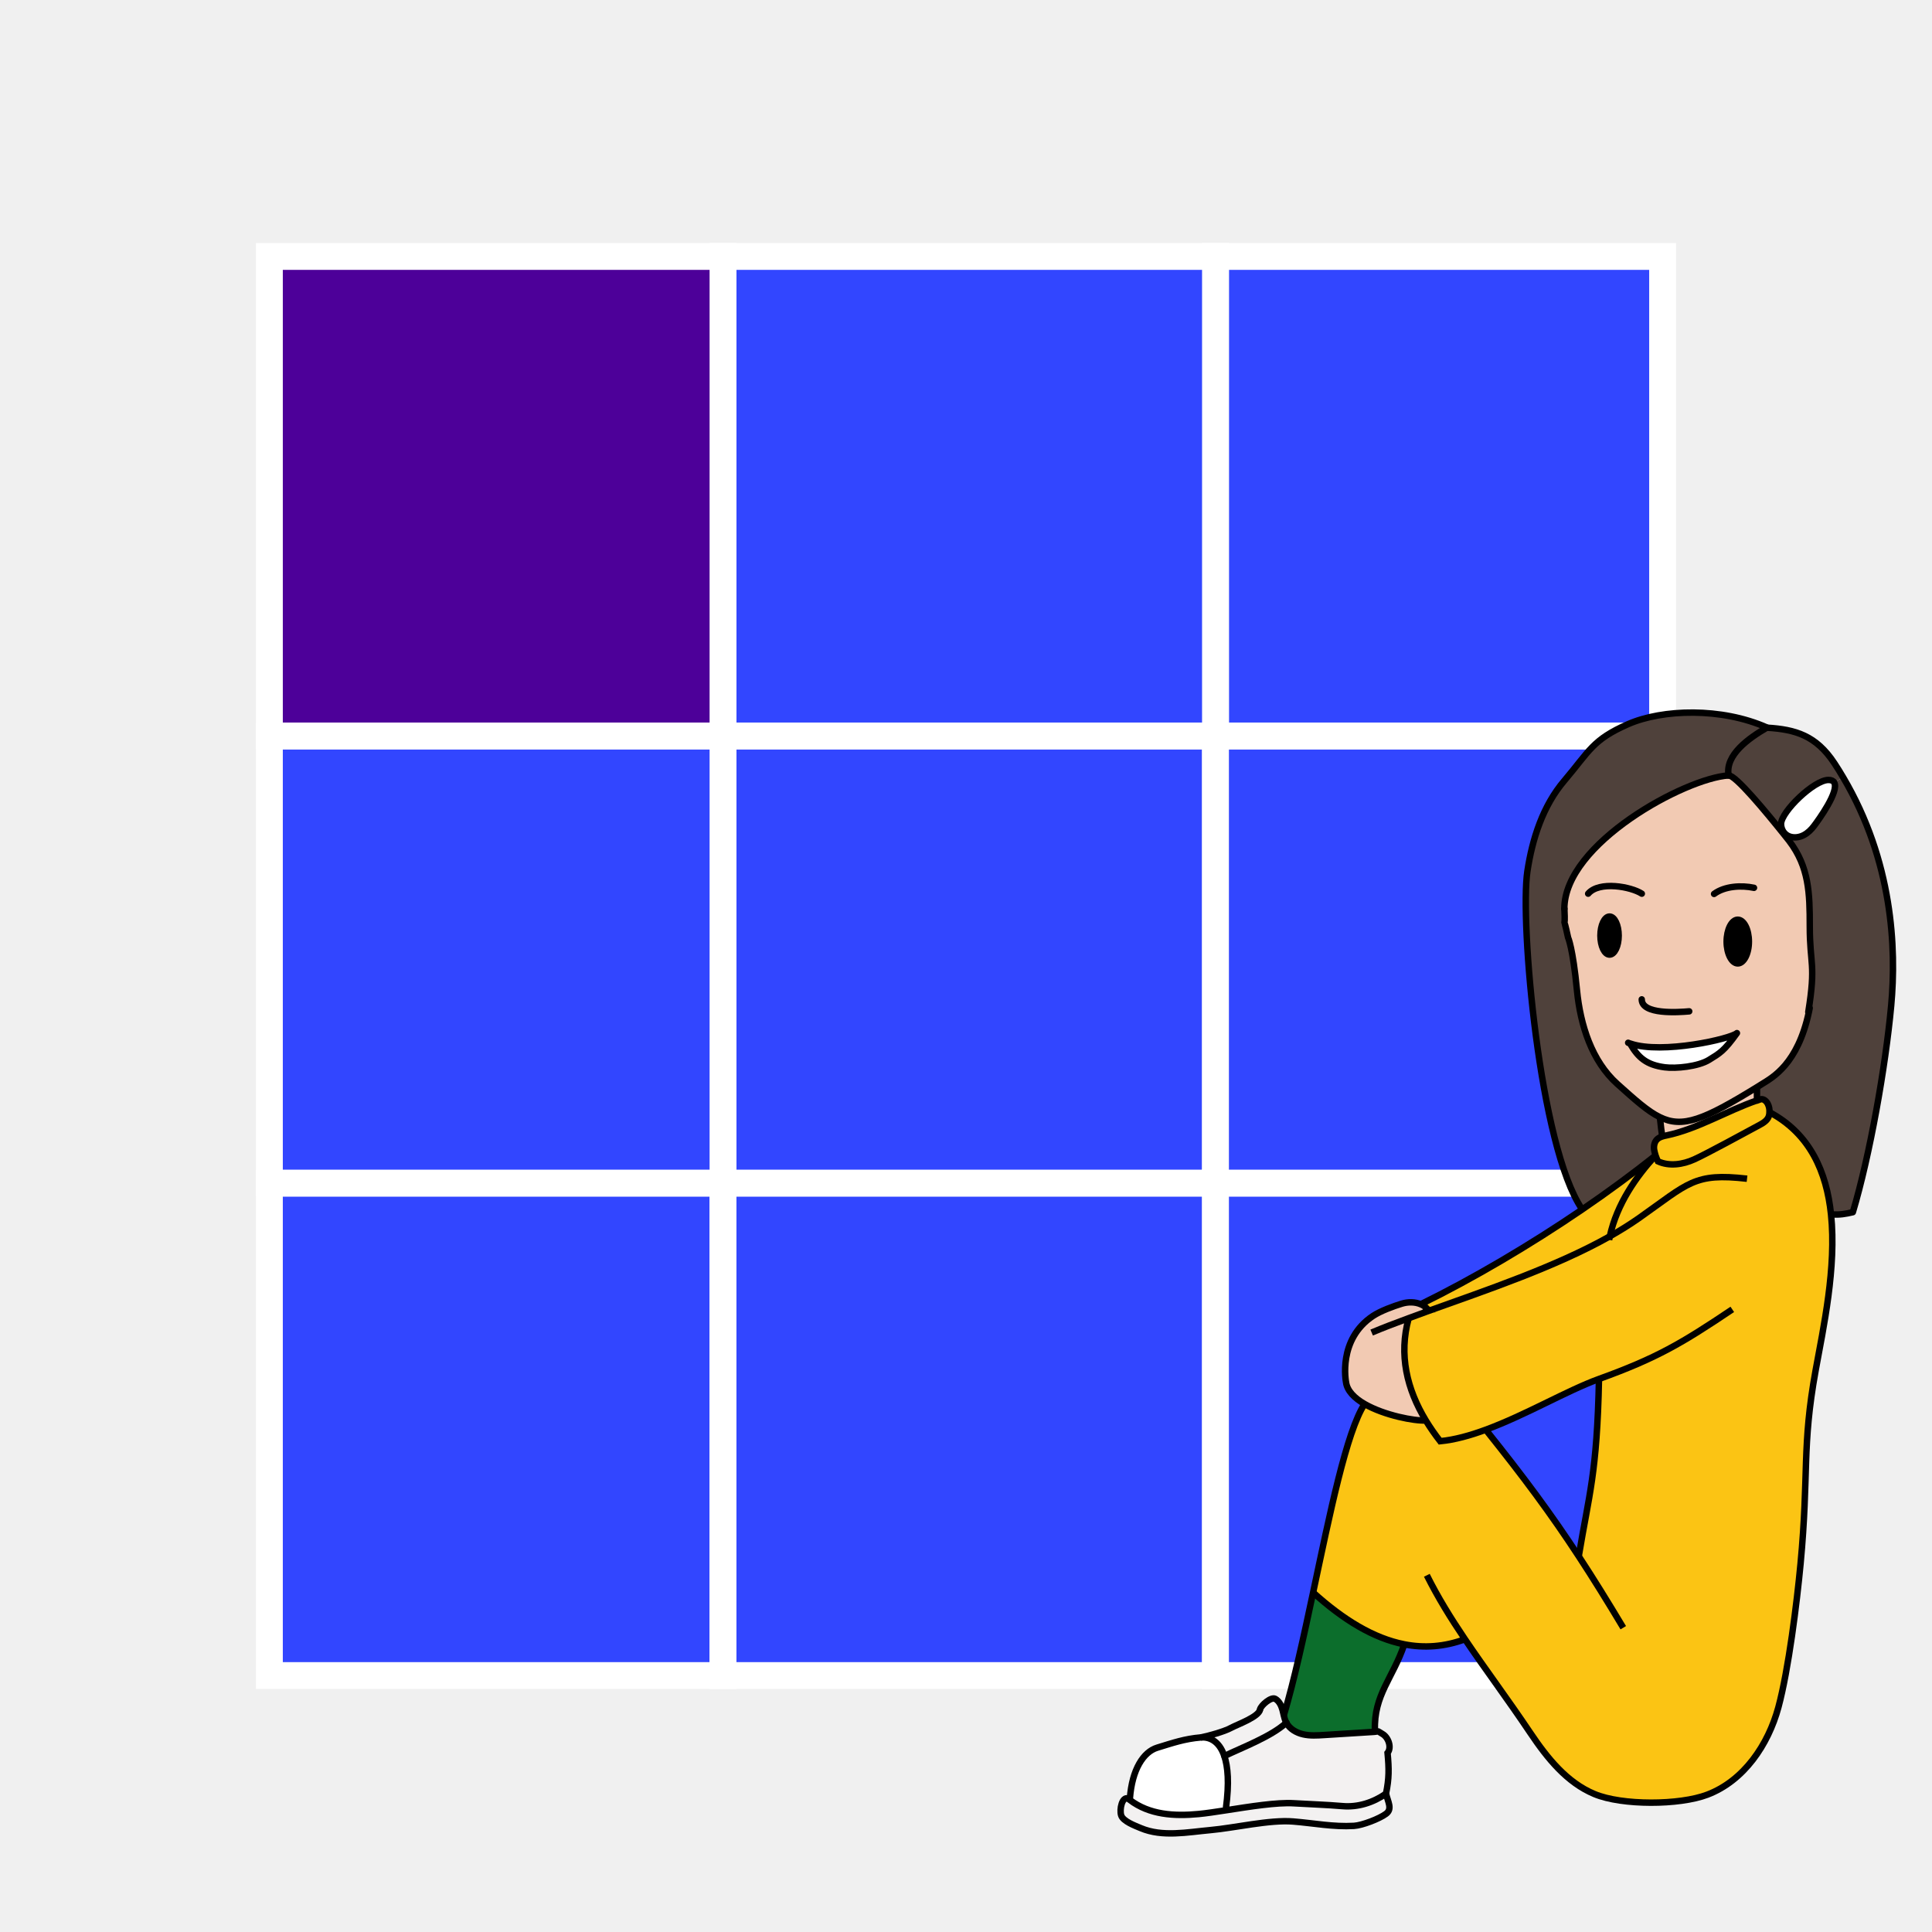
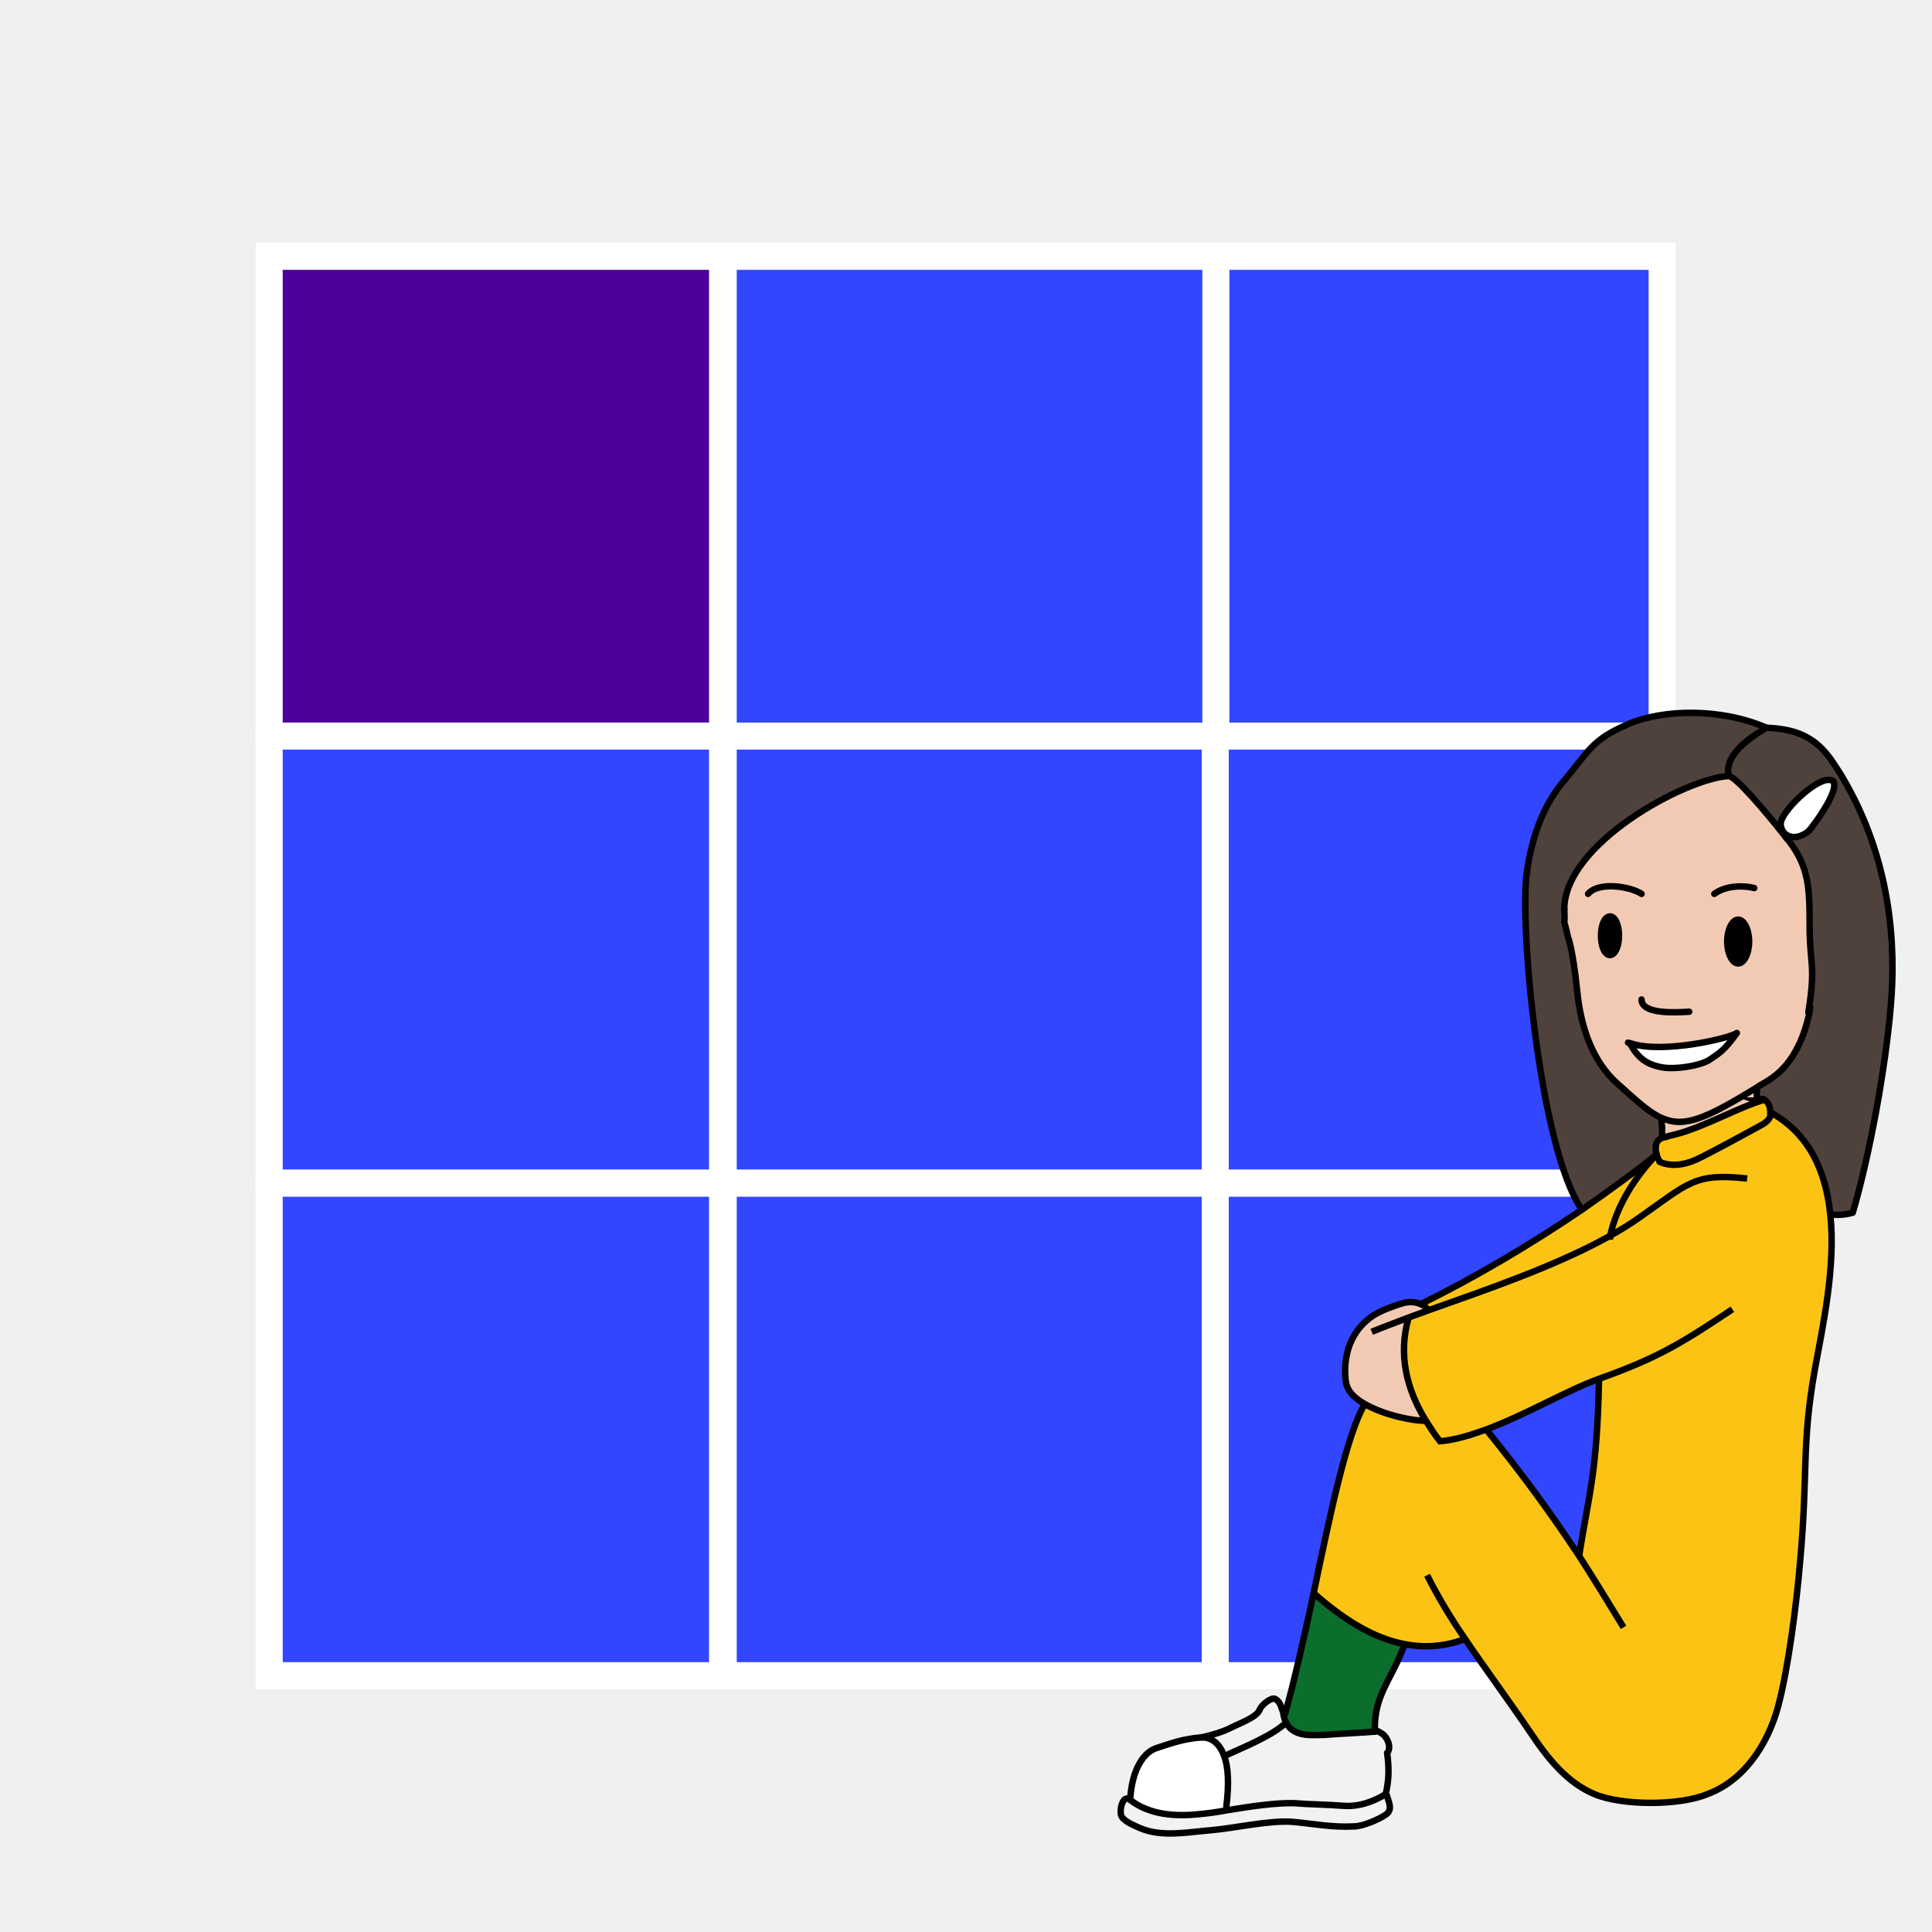
<svg xmlns="http://www.w3.org/2000/svg" id="Layer_5" width="300" height="300" viewBox="0 0 300 300">
-   <rect x="41.83" y="183.71" width="70.44" height="76.47" style="fill:#3246ff; stroke:#fff; stroke-miterlimit:10; stroke-width:4.17px;" />
-   <rect x="112.27" y="183.71" width="76.47" height="76.47" style="fill:#3246ff; stroke:#fff; stroke-miterlimit:10; stroke-width:4.17px;" />
-   <rect x="112.27" y="114.28" width="76.47" height="69.43" style="fill:#3246ff; stroke:#fff; stroke-miterlimit:10; stroke-width:4.17px;" />
-   <rect x="188.74" y="183.71" width="69.43" height="76.47" style="fill:#3246ff; stroke:#fff; stroke-miterlimit:10; stroke-width:4.17px;" />
-   <rect x="188.74" y="114.28" width="69.43" height="69.43" style="fill:#3246ff; stroke:#fff; stroke-miterlimit:10; stroke-width:4.17px;" />
-   <rect x="188.74" y="39.82" width="69.43" height="74.46" style="fill:#3246ff; stroke:#fff; stroke-miterlimit:10; stroke-width:4.17px;" />
-   <rect x="112.27" y="39.82" width="76.47" height="74.46" style="fill:#3246ff; stroke:#fff; stroke-miterlimit:10; stroke-width:4.17px;" />
-   <rect x="41.83" y="114.28" width="70.44" height="69.43" style="fill:#3246ff; stroke:#fff; stroke-miterlimit:10; stroke-width:4.17px;" />
-   <rect x="41.83" y="39.82" width="70.44" height="74.46" style="fill:#4d0099; stroke:#fff; stroke-miterlimit:10; stroke-width:4.17px;" />
-   <path d="m280.89,157.17l-.1-.02c1.22-7.55.23-7.28.23-13.34,0-5.12-.11-9.18-3.21-13.25-.25-.32-.55-.69-.9-1.13l.15-.12c.2.23.45.41.74.53.71.29,1.58.18,2.25-.17.68-.35,1.2-.88,1.63-1.45.72-.95,3.93-5.39,3.12-6.73l1.39-.8c7.69,13.02,8.28,26.46,7.46,35.47-.87,9.52-3.3,23.27-5.95,32.06-1.08.26-2.12.44-3.24.33l-.16.02c-.69-6.58-3.24-12.5-9.54-15.86h0c.03-.46-.07-.92-.27-1.32-.23-.43-.69-.83-1.15-.68-.15.05-.31.1-.46.16l-.07-.19v-1.86c.24-.16.5-.31.75-.47,1.67-1.04,5.58-3.09,7.32-11.19Z" style="fill:#4f413b; stroke-width:0px;" />
-   <path d="m286.2,120.7l-1.39.8c-.14-.25-.43-.39-.89-.39-2.23,0-7.31,4.9-7.36,6.82,0,.5.17,1,.51,1.4l-.15.12c-2.61-3.25-7.46-9.14-8.5-9.02-.58-3.2,3.15-5.81,5.95-7.44h0s.05,0,.07.02c4.33.27,7.57,1.2,10.41,5.53.48.72.93,1.44,1.35,2.17Z" style="fill:#4f413b; stroke-width:0px;" />
-   <path d="m284.81,121.5c.81,1.34-2.4,5.79-3.12,6.73-.43.57-.95,1.11-1.63,1.45-.68.35-1.54.46-2.25.17-.29-.12-.54-.31-.74-.53-.34-.39-.52-.9-.51-1.4.06-1.92,5.13-6.82,7.36-6.82.46,0,.75.14.89.39Z" style="fill:#fff; stroke-width:0px;" />
-   <path d="m230.7,222c5.88,7.34,10.13,13.06,14.44,19.65,1.58-9.56,2.84-12.77,3.14-27.52-4.94,1.79-11.38,5.6-17.58,7.88Zm-3.23,32.54c-3.19,1.18-6.32,1.4-9.42.79-4.79-.94-9.48-3.82-14.16-8.05,2.64-12.39,5.17-24.93,7.99-29.28,3.09,1.78,7.77,2.66,9.51,2.56-2.94-4.86-4.23-10.19-2.66-15.87.97-.36,1.96-.72,2.98-1.09,8.98-3.23,19.83-6.87,28.26-11.62,1.12-5.11,4.14-9.32,7.11-12.57.1.33.23.65.37.92,1.76.81,3.86.5,5.63-.3,1.76-.79,8.21-4.3,10.18-5.36.58-.31,1.23-.74,1.42-1.37.07-.19.09-.38.09-.59h0c6.3,3.36,8.84,9.27,9.54,15.86.86,8.26-1.18,17.58-2.39,24.22-2.17,11.95-1.01,15.93-2.34,30.02-.57,6.03-1.87,16.45-3.44,22.29s-5.36,11.42-11.02,13.57c-4.34,1.66-13.25,1.7-17.54-.09-4.3-1.78-7.34-5.6-9.93-9.45-3.57-5.32-7.07-9.98-10.18-14.59Z" style="fill:#fbc414; stroke-width:0px;" />
-   <path d="m253.22,162.06l-.04.09c1.21,2.08,2.5,3.22,5.32,3.58,1.72.23,5.18-.11,6.87-1.15,1.65-1.02,2.35-1.38,4.34-4.16-.95.89-11.59,3.31-16.5,1.64Zm27.81-18.25c0,6.06.98,5.79-.23,13.34l.1.02c-1.74,8.1-5.65,10.15-7.32,11.19-.25.16-.51.31-.75.47-8.24,5.07-11.52,6.4-15.07,4.65-1.88-.9-3.82-2.65-6.61-5.16-3.97-3.55-5.74-9.12-6.26-14.54-.64-6.6-1.38-8.19-1.38-8.19-.94-4.34-.38-.43-.57-4.46,0-10.17,18.83-20.29,25.5-20.71,1.03-.12,5.89,5.77,8.5,9.02.35.43.65.81.9,1.13,3.09,4.07,3.21,8.13,3.21,13.25Zm-9.45,2.39c0-1.88-.79-3.4-1.73-3.4s-1.73,1.52-1.73,3.4.78,3.39,1.73,3.39,1.73-1.52,1.73-3.39Zm-20.22-.93c0-1.63-.64-2.96-1.42-2.96s-1.42,1.33-1.42,2.96.64,2.95,1.42,2.95,1.42-1.32,1.42-2.95Z" style="fill:#f2cab3; stroke-width:0px;" />
-   <path d="m258.11,176.53v-.05c.22-.08.45-.12.68-.17,4.85-1.01,9.39-3.84,14.09-5.45.15-.06.31-.11.46-.16.46-.15.93.25,1.15.68.21.4.3.86.27,1.32,0,.21-.03.4-.09.59-.19.63-.83,1.06-1.42,1.37-1.98,1.07-8.42,4.58-10.18,5.36-1.76.8-3.86,1.11-5.63.3-.13-.27-.26-.59-.37-.92-.09-.31-.18-.62-.22-.9-.08-.58.06-1.23.49-1.62.22-.2.48-.32.75-.41v.05Z" style="fill:#fbc414; stroke-width:0px;" />
-   <path d="m274.37,112.97h0c-2.79,1.63-6.53,4.25-5.95,7.45-6.67.41-25.5,10.54-25.5,20.71.2,4.03-.37.12.57,4.46,0,0,.74,1.58,1.38,8.19.53,5.42,2.3,10.99,6.26,14.54,2.79,2.5,4.74,4.26,6.61,5.16h0c.04.31.07.58.1.83,0,.08.07.6.11.98.03.19.05.35.07.5.06.5.08.68.06.53,0,.07.02.12.02.17-.27.09-.53.22-.75.41-.43.39-.56,1.04-.49,1.62.04.28.12.59.22.9-3.51,2.79-7.36,5.63-11.39,8.38l-.06-.08c-6.58-9.7-9.64-44.6-8.46-52.42.77-5.07,2.41-10.17,5.74-14.08,3.92-4.61,4.36-6.35,9.91-8.78,5.35-2.34,14.49-2.62,21.55.53Z" style="fill:#4f413b; stroke-width:0px;" />
-   <path d="m272.82,170.68l.07.19c-4.71,1.6-9.25,4.44-14.09,5.45-.23.05-.46.09-.68.17h0s0-.1-.02-.17c.02.15,0-.03-.06-.53-.02-.15-.04-.31-.07-.5-.05-.38-.1-.91-.11-.98-.04-.25-.07-.53-.1-.83h0c3.55,1.73,6.83.41,15.07-4.66v1.86Z" style="fill:#f2cab3; stroke-width:0px;" />
-   <path d="m269.84,142.8c.95,0,1.73,1.52,1.73,3.4s-.79,3.39-1.73,3.39-1.73-1.52-1.73-3.39.78-3.4,1.73-3.4Z" style="stroke-width:0px;" />
-   <path d="m269.71,160.42c-1.99,2.79-2.69,3.14-4.34,4.16-1.7,1.04-5.16,1.38-6.87,1.15-2.81-.37-4.11-1.5-5.32-3.58l.04-.09c4.9,1.67,15.55-.75,16.5-1.64Z" style="fill:#fff; stroke-width:0px;" />
-   <path d="m258.11,176.49v.05-.05h0Z" style="fill:#fbc414; stroke-width:0px;" />
-   <path d="m257.08,179.42c-2.97,3.24-5.99,7.46-7.11,12.57-8.42,4.75-19.27,8.39-28.26,11.62l-.16-.45c-.27-.27-.58-.49-.94-.63,8.12-3.99,16.96-9.19,25.07-14.72,4.03-2.76,7.89-5.59,11.39-8.38Z" style="fill:#fbc414; stroke-width:0px;" />
-   <path d="m249.94,142.32c.78,0,1.42,1.33,1.42,2.96s-.64,2.95-1.42,2.95-1.42-1.32-1.42-2.95.64-2.96,1.42-2.96Z" style="stroke-width:0px;" />
-   <path d="m221.56,203.16l.16.45c-1.02.37-2.02.73-2.98,1.09-1.57,5.67-.28,11.01,2.66,15.87-1.73.1-6.41-.78-9.51-2.56-1.56-.9-2.71-2.03-2.88-3.39,0,0-1.34-6.63,4.2-10.29,1.15-.76,3.15-1.5,4.47-1.9.96-.29,2.04-.29,2.94.1.36.14.67.36.94.63Z" style="fill:#f2cab3; stroke-width:0px;" />
-   <path d="m214.65,269.23c.96.53,1.5,2.12.82,2.96.23,2.51.24,3.92-.24,6.32-1.99,1.39-4.38,2.16-6.8,1.94-2.42-.21-5.1-.29-7.53-.44-2.64-.16-6.86.52-10.47,1.08l-.06-.38c.52-3.84.3-6.38-.26-8.04h0c2.67-1.3,7.25-3,9.64-5.19.52.97,1.56,1.57,2.63,1.81,1.06.24,2.18.17,3.26.1,2.55-.16,5.1-.32,7.66-.48.08,0,.16,0,.23-.02.75-.08.24-.18,1.12.32Z" style="fill:#f3f1f1; stroke-width:0px;" />
-   <path d="m215.22,278.51c.28,1.26,1.04,2.38,0,3.14-1.03.77-3.69,1.79-4.97,1.87-3.23.19-6.23-.42-9.45-.68-3.64-.3-9.17,1.01-12.8,1.33-3.63.33-7.5,1.12-10.86-.3-.9-.38-2.77-1.06-3.05-2s.15-2.93,1.08-2.6l.28.03c0,.07-.02.13-.02.2,3.05,2.32,6.88,2.55,10.7,2.19,1.18-.11,2.67-.34,4.3-.59,3.61-.56,7.83-1.24,10.47-1.08,2.43.15,5.11.23,7.53.44,2.42.22,4.81-.55,6.8-1.94Z" style="fill:#f3f1f1; stroke-width:0px;" />
-   <path d="m213.5,268.71l.03.2c-.07,0-.14,0-.23.02-2.56.16-5.11.32-7.66.48-1.09.07-2.2.14-3.26-.1-1.07-.24-2.11-.84-2.63-1.81-.2-.37-.31-.76-.4-1.16h0c1.58-5.35,3.08-12.17,4.54-19.05,4.68,4.23,9.37,7.11,14.16,8.05-1.76,5.25-4.76,7.84-4.56,13.38Z" style="fill:#0c6e2c; stroke-width:0px;" />
-   <path d="m199.35,266.33c.09.4.21.8.4,1.16-2.39,2.19-6.97,3.88-9.64,5.19h0c-.85-2.54-2.54-2.99-3.68-2.88,1.17-.23,3.64-.91,4.69-1.48s4.34-1.71,4.55-2.88c.17-.68,1.74-2,2.36-1.66.61.34.94,1.03,1.13,1.71.08.28.13.56.2.84Z" style="fill:#f3f1f1; stroke-width:0px;" />
-   <path d="m190.11,272.68c.56,1.66.78,4.19.26,8.04l.06.38c-1.62.25-3.11.48-4.3.59-3.82.37-7.65.13-10.7-2.19,0-.07,0-.13.02-.2.33-4.57,2.12-7.26,4.24-7.91,2.48-.76,4.24-1.38,6.74-1.59,1.13-.11,2.82.34,3.68,2.88Z" style="fill:#fff; stroke-width:0px;" />
-   <path d="m271.28,183.03c-8.23-.94-9.07.68-16.8,6.13-1.4.98-2.91,1.92-4.51,2.82-8.42,4.75-19.27,8.39-28.26,11.62-1.02.37-2.02.73-2.98,1.09-2.07.76-4.01,1.5-5.74,2.23" style="fill:none; stroke:#000; stroke-miterlimit:10;" />
-   <path d="m257.08,179.42c-2.97,3.24-5.99,7.46-7.11,12.57l-.11.53" style="fill:none; stroke:#000; stroke-miterlimit:10;" />
-   <path d="m248.29,214.12c-.3,14.75-1.56,17.97-3.14,27.52" style="fill:none; stroke:#000; stroke-miterlimit:10;" />
-   <path d="m221.56,244.61c1.71,3.43,3.72,6.67,5.92,9.93,3.11,4.61,6.61,9.27,10.18,14.59,2.59,3.85,5.64,7.67,9.93,9.45,4.29,1.79,13.19,1.75,17.54.09,5.65-2.15,9.44-7.73,11.02-13.57s2.87-16.26,3.44-22.29c1.32-14.09.17-18.07,2.34-30.02,1.21-6.64,3.25-15.96,2.39-24.22-.69-6.58-3.24-12.5-9.54-15.86" style="fill:none; stroke:#000; stroke-miterlimit:10;" />
-   <path d="m230.55,221.81c.05.07.1.12.15.19,5.88,7.34,10.13,13.06,14.44,19.65,2.21,3.37,4.44,6.96,6.92,11.1" style="fill:none; stroke:#000; stroke-miterlimit:10;" />
-   <path d="m220.95,203.09c.21.02.4.05.61.07-.27-.27-.58-.49-.94-.63-.89-.39-1.98-.39-2.94-.1-1.32.4-3.32,1.14-4.47,1.9-5.54,3.66-4.2,10.29-4.2,10.29.17,1.35,1.32,2.49,2.88,3.39,3.09,1.78,7.77,2.66,9.51,2.56.05,0,.09,0,.14,0" style="fill:none; stroke:#000; stroke-miterlimit:10;" />
-   <path d="m258.13,176.69s0-.05-.02-.16v-.05" style="fill:none; stroke:#000; stroke-miterlimit:10;" />
-   <path d="m258.11,176.49v.05" style="fill:none; stroke:#000; stroke-miterlimit:10;" />
-   <path d="m258.1,176.49s0-.1-.02-.17c.02.15,0-.03-.06-.53-.02-.15-.04-.31-.07-.5-.05-.38-.1-.91-.11-.98-.04-.25-.07-.53-.1-.83" style="fill:none; stroke:#000; stroke-miterlimit:10;" />
-   <line x1="272.82" y1="168.83" x2="272.82" y2="170.68" style="fill:none; stroke:#000; stroke-miterlimit:10;" />
-   <path d="m203.9,247.28c4.68,4.23,9.37,7.11,14.16,8.05,3.09.61,6.23.39,9.42-.79" style="fill:none; stroke:#000; stroke-miterlimit:10;" />
-   <path d="m211.97,217.86l-.08.14c-2.82,4.35-5.35,16.89-7.99,29.28-1.46,6.87-2.95,13.7-4.54,19.05" style="fill:none; stroke:#000; stroke-miterlimit:10;" />
-   <path d="m272.88,170.87c.15-.06.31-.11.46-.16.46-.15.93.25,1.15.68.21.4.3.86.27,1.32,0,.21-.03.4-.09.59-.19.63-.83,1.06-1.42,1.37-1.98,1.07-8.42,4.58-10.18,5.36-1.76.8-3.86,1.11-5.63.3-.13-.27-.26-.59-.37-.92-.09-.31-.18-.62-.22-.9-.08-.58.06-1.23.49-1.62.22-.2.48-.32.75-.41h0c.22-.08.45-.12.68-.17,4.85-1.01,9.39-3.84,14.09-5.45Z" style="fill:none; stroke:#000; stroke-miterlimit:10;" />
-   <path d="m218.74,204.7c-1.57,5.67-.28,11.01,2.66,15.87.67,1.1,1.42,2.18,2.23,3.22,2.25-.22,4.64-.88,7.07-1.78,6.21-2.28,12.64-6.09,17.58-7.88,8.96-3.24,12.81-5.5,20.71-10.81" style="fill:none; stroke:#000; stroke-miterlimit:10;" />
-   <path d="m257.08,179.42c-3.51,2.79-7.36,5.63-11.39,8.38-8.11,5.53-16.95,10.74-25.07,14.72l-.11.06" style="fill:none; stroke:#000; stroke-miterlimit:10;" />
-   <path d="m190.37,280.71c.52-3.84.3-6.38-.26-8.04-.85-2.54-2.54-2.99-3.68-2.88-2.5.22-4.27.83-6.74,1.59-2.12.65-3.91,3.34-4.24,7.91,0,.07-.02.13-.02.2,3.05,2.32,6.88,2.55,10.7,2.19,1.18-.11,2.67-.34,4.3-.59,3.61-.56,7.83-1.24,10.47-1.08,2.43.15,5.11.23,7.53.44,2.42.22,4.81-.55,6.8-1.94" style="fill:none; stroke:#000; stroke-miterlimit:10;" />
-   <path d="m190.12,272.68c2.67-1.3,7.25-3,9.64-5.19" style="fill:none; stroke:#000; stroke-linecap:round; stroke-miterlimit:10;" />
-   <path d="m175.17,279.27c-.93-.33-1.36,1.66-1.08,2.6s2.15,1.62,3.05,2c3.36,1.42,7.23.63,10.86.3,3.63-.32,9.16-1.63,12.8-1.33,3.23.26,6.23.87,9.45.68,1.28-.08,3.94-1.1,4.97-1.87,1.04-.76.28-1.88,0-3.14" style="fill:none; stroke:#000; stroke-miterlimit:10;" />
-   <path d="m186.43,269.8c1.17-.23,3.64-.91,4.69-1.48s4.34-1.71,4.55-2.88" style="fill:none; stroke:#000; stroke-miterlimit:10;" />
-   <path d="m215.22,278.51c.49-2.4.47-3.81.24-6.32.68-.84.14-2.43-.82-2.96-.87-.5-.37-.39-1.12-.32-.07,0-.14,0-.23.02-2.56.16-5.11.32-7.66.48-1.09.07-2.2.14-3.26-.1-1.07-.24-2.11-.84-2.63-1.81-.2-.37-.31-.76-.4-1.16-.07-.28-.12-.56-.2-.84-.19-.68-.52-1.37-1.13-1.71-.62-.34-2.19.98-2.36,1.66" style="fill:none; stroke:#000; stroke-linecap:round; stroke-miterlimit:10;" />
-   <path d="m218.06,255.33c-1.76,5.25-4.76,7.84-4.56,13.38" style="fill:none; stroke:#000; stroke-miterlimit:10;" />
-   <path d="m242.92,141.12c.2,4.03-.37.12.57,4.46,0,0,.74,1.58,1.38,8.19.53,5.42,2.3,10.99,6.26,14.54,2.79,2.5,4.74,4.26,6.61,5.16,3.55,1.74,6.83.42,15.07-4.65.24-.16.5-.31.75-.47,1.67-1.04,5.58-3.09,7.32-11.19.05-.21.09-.41.13-.63" style="fill:none; stroke:#000; stroke-linecap:round; stroke-linejoin:round;" />
-   <path d="m246.61,138.77c1.72-2.02,6.68-1.08,8.33,0" style="fill:none; stroke:#000; stroke-linecap:round; stroke-linejoin:round;" />
-   <path d="m266.16,138.81c1.64-1.22,4.23-1.37,6.2-.95" style="fill:none; stroke:#000; stroke-linecap:round; stroke-linejoin:round;" />
-   <path d="m251.35,145.28c0,1.63-.64,2.95-1.42,2.95s-1.42-1.32-1.42-2.95.64-2.96,1.42-2.96,1.42,1.33,1.42,2.96Z" style="fill:none; stroke:#000; stroke-linecap:round; stroke-linejoin:round;" />
-   <path d="m271.57,146.21c0,1.88-.79,3.39-1.73,3.39s-1.73-1.52-1.73-3.39.78-3.4,1.73-3.4,1.73,1.52,1.73,3.4Z" style="fill:none; stroke:#000; stroke-linecap:round; stroke-linejoin:round;" />
-   <path d="m254.93,155.18c0,2.4,5.65,2.01,7.37,1.86" style="fill:none; stroke:#000; stroke-linecap:round; stroke-linejoin:round;" />
-   <path d="m252.82,161.92c.12.06.25.1.39.14,4.9,1.67,15.55-.75,16.5-1.64-1.99,2.79-2.69,3.14-4.34,4.16-1.7,1.04-5.16,1.38-6.87,1.15-2.81-.37-4.11-1.5-5.32-3.58" style="fill:none; stroke:#000; stroke-linecap:round; stroke-linejoin:round;" />
-   <path d="m280.79,157.15c1.22-7.55.23-7.28.23-13.34,0-5.12-.11-9.18-3.21-13.25-.25-.32-.55-.69-.9-1.13-2.61-3.25-7.46-9.14-8.5-9.02-6.67.41-25.5,10.54-25.5,20.71" style="fill:none; stroke:#000; stroke-linecap:round; stroke-linejoin:round;" />
-   <path d="m268.42,120.42c-.58-3.2,3.15-5.81,5.95-7.44" style="fill:none; stroke:#000; stroke-linecap:round; stroke-linejoin:round;" />
-   <path d="m284.47,188.56c1.12.11,2.16-.07,3.24-.33,2.64-8.8,5.07-22.54,5.95-32.06.83-9,.23-22.45-7.46-35.47-.42-.72-.87-1.44-1.35-2.17-2.84-4.33-6.08-5.26-10.41-5.53-.02,0-.05-.02-.07-.03-7.06-3.14-16.2-2.87-21.55-.53-5.55,2.43-5.99,4.16-9.91,8.78-3.33,3.91-4.97,9-5.74,14.08-1.18,7.82,1.88,42.73,8.46,52.42" style="fill:none; stroke:#000; stroke-linecap:round; stroke-linejoin:round;" />
-   <path d="m284.81,121.5c-.14-.25-.43-.39-.89-.39-2.23,0-7.31,4.9-7.36,6.82,0,.5.17,1,.51,1.4.2.23.45.41.74.53.71.29,1.58.18,2.25-.17.68-.35,1.2-.88,1.63-1.45.72-.95,3.93-5.39,3.12-6.73Z" style="fill:none; stroke:#000; stroke-linecap:round; stroke-linejoin:round;" />
+   <defs>
+     <style>.cls-1{stroke-linejoin:round;}.cls-1,.cls-2{stroke-linecap:round;}.cls-1,.cls-2,.cls-3{fill:none;stroke:#000;}.cls-2,.cls-4,.cls-5,.cls-3{stroke-miterlimit:10;}.cls-4{fill:#3246ff;}.cls-4,.cls-5{stroke:#fff;stroke-width:4.2px;}.cls-5{fill:#4d0099;}.cls-6,.cls-7,.cls-8,.cls-9,.cls-10,.cls-11,.cls-12{stroke-width:0px;}.cls-7{fill:#f3f1f1;}.cls-8{fill:#4f413b;}.cls-9{fill:#0c6e2c;}.cls-10{fill:#f2cab3;}.cls-11{fill:#fff;}.cls-12{fill:#fbc414;}</style>
+   </defs>
+   <rect class="cls-4" x="41.8" y="183.7" width="70.4" height="76.5" />
+   <rect class="cls-4" x="112.3" y="183.7" width="76.5" height="76.5" />
+   <rect class="cls-4" x="112.3" y="114.3" width="76.5" height="69.4" />
+   <rect class="cls-4" x="188.7" y="183.7" width="69.4" height="76.5" />
+   <rect class="cls-4" x="188.7" y="114.3" width="69.4" height="69.4" />
+   <rect class="cls-4" x="188.7" y="39.8" width="69.4" height="74.5" />
+   <rect class="cls-4" x="112.3" y="39.8" width="76.5" height="74.5" />
+   <rect class="cls-4" x="41.8" y="114.3" width="70.4" height="69.4" />
+   <rect class="cls-5" x="41.8" y="39.8" width="70.4" height="74.5" />
+   <path class="cls-8" d="m280.9,157.2h-.1c1.2-7.6.2-7.3.2-13.4s-.1-9.2-3.2-13.3c-.3-.3-.6-.7-.9-1.1h.2c.2.1.5.3.7.4.7.3,1.6.2,2.3-.2.7-.3,1.2-.9,1.6-1.5.7-.9,3.9-5.4,3.1-6.7l1.4-.8c7.7,13,8.3,26.5,7.5,35.5-.9,9.5-3.3,23.3-5.9,32.1-1.1.3-2.1.4-3.2.3h-.2c-.7-6.6-3.2-12.5-9.5-15.8h0c0-.5,0-.9-.3-1.3-.2-.4-.7-.8-1.2-.7-.2,0-.3.1-.5.2v-.2c0,0,0-1.9,0-1.9.2-.2.5-.3.8-.5,1.7-1,5.6-3.1,7.3-11.2Z" />
+   <path class="cls-8" d="m286.2,120.7l-1.4.8c-.1-.3-.4-.4-.9-.4-2.2,0-7.3,4.9-7.4,6.8,0,.5.2,1,.5,1.4h-.2c-2.6-3.1-7.5-9-8.5-8.9-.6-3.2,3.2-5.8,5.9-7.4h0s0,0,0,0c4.3.3,7.6,1.2,10.4,5.5.5.7.9,1.4,1.4,2.2Z" />
+   <path class="cls-11" d="m284.8,121.5c.8,1.3-2.4,5.8-3.1,6.7-.4.6-.9,1.1-1.6,1.5-.7.3-1.5.5-2.3.2-.3-.1-.5-.3-.7-.5-.3-.4-.5-.9-.5-1.4,0-1.9,5.1-6.8,7.4-6.8s.8.1.9.4Z" />
+   <path class="cls-12" d="m230.7,222c5.9,7.3,10.1,13.1,14.4,19.6,1.6-9.6,2.8-12.8,3.1-27.5-4.9,1.8-11.4,5.6-17.6,7.9Zm-3.2,32.5c-3.2,1.2-6.3,1.4-9.4.8-4.8-.9-9.5-3.8-14.2-8,2.6-12.4,5.2-24.9,8-29.3,3.1,1.8,7.8,2.7,9.5,2.6-2.9-4.9-4.2-10.2-2.7-15.9,1-.4,2-.7,3-1.1,9-3.2,19.8-6.9,28.3-11.6,1.1-5.1,4.1-9.3,7.1-12.6.1.3.2.6.4.9,1.8.8,3.9.5,5.6-.3,1.8-.8,8.2-4.3,10.2-5.4.6-.3,1.2-.7,1.4-1.4,0-.2,0-.4,0-.6h0c6.3,3.4,8.8,9.3,9.5,15.9.9,8.3-1.2,17.6-2.4,24.2-2.2,11.9-1,15.9-2.3,30-.6,6-1.9,16.4-3.4,22.3s-5.4,11.4-11,13.6c-4.3,1.7-13.3,1.7-17.5,0-4.3-1.8-7.3-5.6-9.9-9.5-3.6-5.3-7.1-10-10.2-14.6Z" />
+   <path class="cls-10" d="m253.2,162.1h0c1.2,2.2,2.5,3.3,5.3,3.7,1.7.2,5.2-.1,6.9-1.2,1.7-1,2.4-1.4,4.3-4.2-.9.9-11.6,3.3-16.5,1.6Zm27.8-18.2c0,6.1,1,5.8-.2,13.3h.1c-1.7,8.1-5.7,10.2-7.3,11.2-.3.2-.5.3-.8.5-8.2,5.1-11.5,6.4-15.1,4.7-1.9-.9-3.8-2.7-6.6-5.2-4-3.6-5.7-9.1-6.3-14.5-.6-6.6-1.4-8.2-1.4-8.2-.9-4.3-.4-.4-.6-4.5,0-10.2,18.8-20.3,25.5-20.7,1-.1,5.9,5.8,8.5,9,.3.4.6.8.9,1.1,3.1,4.1,3.2,8.1,3.2,13.3Zm-9.5,2.4c0-1.9-.8-3.4-1.7-3.4s-1.7,1.5-1.7,3.4.8,3.4,1.7,3.4,1.7-1.5,1.7-3.4Zm-20.2-.9c0-1.6-.6-3-1.4-3s-1.4,1.3-1.4,3,.6,3,1.4,3,1.4-1.3,1.4-3Z" />
+   <path class="cls-12" d="m258.1,176.5h0c.2-.1.5-.2.7-.2,4.8-1,9.4-3.8,14.1-5.4.2,0,.3-.1.5-.2.5-.2.9.3,1.2.7.2.4.3.9.3,1.3,0,.2,0,.4,0,.6-.2.6-.8,1.1-1.4,1.4-2,1.1-8.4,4.6-10.2,5.4-1.8.8-3.9,1.1-5.6.3-.1-.3-.3-.6-.4-.9,0-.3-.2-.6-.2-.9,0-.6,0-1.2.5-1.6s.5-.3.8-.4h0Z" />
+   <path class="cls-8" d="m274.4,113h0c-2.8,1.6-6.5,4.2-5.9,7.4-6.7.4-25.5,10.5-25.5,20.7.2,4-.4.1.6,4.5,0,0,.7,1.6,1.4,8.2.5,5.4,2.3,11,6.3,14.5,2.8,2.5,4.7,4.3,6.6,5.2h0c0,.3,0,.6.1.8,0,0,0,.6.1,1,0,.2,0,.3,0,.5,0,.5,0,.7,0,.5,0,0,0,.1,0,.2-.3,0-.5.2-.8.4-.4.4-.6,1-.5,1.6,0,.3.1.6.2.9-3.5,2.8-7.4,5.6-11.4,8.4h0c-6.6-9.8-9.6-44.7-8.5-52.5.8-5.1,2.4-10.2,5.7-14.1,3.9-4.6,4.4-6.3,9.9-8.8,5.4-2.3,14.5-2.6,21.6.5Z" />
+   <path class="cls-10" d="m272.8,170.7v.2c-4.6,1.6-9.2,4.4-14,5.4-.2,0-.5,0-.7.2h0s0-.1,0-.2c0,.2,0,0,0-.5,0-.2,0-.3,0-.5,0-.4-.1-.9-.1-1,0-.3,0-.5-.1-.8h0c3.6,1.7,6.8.4,15.1-4.7v1.9Z" />
+   <path class="cls-6" d="m269.8,142.8c.9,0,1.7,1.5,1.7,3.4s-.8,3.4-1.7,3.4-1.7-1.5-1.7-3.4.8-3.4,1.7-3.4Z" />
+   <path class="cls-11" d="m269.7,160.4c-2,2.8-2.7,3.1-4.3,4.2-1.7,1-5.2,1.4-6.9,1.2-2.8-.4-4.1-1.5-5.3-3.6h0c4.9,1.6,15.5-.8,16.5-1.7Z" />
+   <path class="cls-12" d="m258.1,176.5h0s0,0,0,0h0Z" />
+   <path class="cls-12" d="m257.1,179.4c-3,3.2-6,7.5-7.1,12.6-8.4,4.7-19.3,8.4-28.3,11.6l-.2-.5c-.3-.3-.6-.5-.9-.6,8.1-4,17-9.2,25.1-14.7,4-2.8,7.9-5.6,11.4-8.4Z" />
+   <path class="cls-6" d="m249.9,142.3c.8,0,1.4,1.3,1.4,3s-.6,3-1.4,3-1.4-1.3-1.4-3,.6-3,1.4-3Z" />
+   <path class="cls-10" d="m221.6,203.2l.2.5c-1,.4-2,.7-3,1.1-1.6,5.7-.3,11,2.7,15.9-1.7.1-6.4-.8-9.5-2.6-1.6-.9-2.7-2-2.9-3.4,0,0-1.3-6.6,4.2-10.3,1.2-.8,3.2-1.5,4.5-1.9,1-.3,2-.3,2.9.1.4.1.7.4.9.6Z" />
+   <path class="cls-7" d="m214.6,269.2c1,.5,1.5,2.1.8,3,.2,2.5.2,3.9-.2,6.3-2,1.4-4.4,2.2-6.8,1.9-2.4-.2-5.1-.3-7.5-.4-2.6-.2-6.9.5-10.5,1.1v-.4c.5-3.8.2-6.4-.3-8h0c2.7-1.3,7.2-3,9.6-5.2.5,1,1.6,1.6,2.6,1.8,1.1.2,2.2.2,3.3.1,2.6-.2,5.1-.3,7.7-.5,0,0,.2,0,.2,0,.8,0,.2-.2,1.1.3Z" />
+   <path class="cls-7" d="m215.2,278.5c.3,1.3,1,2.4,0,3.1-1,.8-3.7,1.8-5,1.9-3.2.2-6.2-.4-9.5-.7-3.6-.3-9.2,1-12.8,1.3-3.6.3-7.5,1.1-10.9-.3-.9-.4-2.8-1.1-3-2s.2-2.9,1.1-2.6h.3c0,0,0,.2,0,.2,3,2.3,6.9,2.6,10.7,2.2,1.2-.1,2.7-.3,4.3-.6,3.6-.6,7.8-1.2,10.5-1.1,2.4.2,5.1.2,7.5.4,2.4.2,4.8-.6,6.8-1.9Z" />
+   <path class="cls-9" d="m213.5,268.7v.2s-.1,0-.2,0c-2.6.2-5.1.3-7.7.5-1.1,0-2.2.1-3.3-.1-1.1-.2-2.1-.8-2.6-1.8-.2-.4-.3-.8-.4-1.2h0c1.6-5.3,3.1-12.2,4.5-19,4.7,4.2,9.4,7.1,14.2,8-1.8,5.3-4.8,7.8-4.6,13.4Z" />
+   <path class="cls-7" d="m199.4,266.3c0,.4.2.8.4,1.2-2.4,2.2-7,3.9-9.6,5.2h0c-.9-2.5-2.5-3-3.7-2.9,1.2-.2,3.6-.9,4.7-1.5s4.3-1.7,4.5-2.9c.2-.7,1.7-2,2.4-1.7.6.3.9,1,1.1,1.7,0,.3.1.6.2.8Z" />
+   <path class="cls-11" d="m190.1,272.7c.6,1.7.8,4.2.3,8v.4c-1.6.3-3.1.5-4.2.6-3.8.4-7.7.1-10.7-2.2,0,0,0-.1,0-.2.3-4.6,2.1-7.3,4.2-7.9,2.5-.8,4.2-1.4,6.7-1.6,1.1-.1,2.8.3,3.7,2.9Z" />
+   <path class="cls-3" d="m271.3,183c-8.2-.9-9.1.7-16.8,6.1-1.4,1-2.9,1.9-4.5,2.8-8.4,4.7-19.3,8.4-28.3,11.6-1,.4-2,.7-3,1.1-2.1.8-4,1.5-5.7,2.2" />
+   <path class="cls-3" d="m257.1,179.4c-3,3.2-6,7.5-7.1,12.6v.5" />
+   <path class="cls-3" d="m248.3,214.1c-.3,14.8-1.6,18-3.1,27.5" />
+   <path class="cls-3" d="m221.6,244.6c1.7,3.4,3.7,6.7,5.9,9.9,3.1,4.6,6.6,9.3,10.2,14.6,2.6,3.9,5.6,7.7,9.9,9.5,4.3,1.8,13.2,1.8,17.5,0,5.7-2.1,9.4-7.7,11-13.6s2.9-16.3,3.4-22.3c1.3-14.1.2-18.1,2.3-30,1.2-6.6,3.3-16,2.4-24.2-.7-6.6-3.2-12.5-9.5-15.9" />
+   <path class="cls-3" d="m230.6,221.8c0,0,.1.1.2.2,5.9,7.3,10.1,13.1,14.4,19.6,2.2,3.4,4.4,7,6.9,11.1" />
+   <path class="cls-3" d="m220.9,203.1c.2,0,.4,0,.6,0-.3-.3-.6-.5-.9-.6-.9-.4-2-.4-2.9-.1-1.3.4-3.3,1.1-4.5,1.9-5.5,3.7-4.2,10.3-4.2,10.3.2,1.4,1.3,2.5,2.9,3.4,3.1,1.8,7.8,2.7,9.5,2.6,0,0,0,0,.1,0" />
+   <path class="cls-3" d="m258.1,176.7s0,0,0-.2h0" />
+   <path class="cls-3" d="m258.1,176.5h0" />
+   <path class="cls-3" d="m258.1,176.5s0-.1,0-.2c0,.2,0,0,0-.5,0-.2,0-.3,0-.5,0-.4-.1-.9-.1-1,0-.3,0-.5-.1-.8" />
+   <line class="cls-3" x1="272.8" y1="168.8" x2="272.8" y2="170.7" />
+   <path class="cls-3" d="m203.9,247.3c4.7,4.2,9.4,7.1,14.2,8,3.1.6,6.2.4,9.4-.8" />
+   <path class="cls-3" d="m212,217.9h0c-2.8,4.5-5.4,17-8,29.4-1.5,6.9-3,13.7-4.5,19" />
+   <path class="cls-3" d="m272.9,170.9c.2,0,.3-.1.5-.2.5-.2.9.3,1.2.7.2.4.3.9.3,1.3,0,.2,0,.4,0,.6-.2.6-.8,1.1-1.4,1.4-2,1.1-8.4,4.6-10.2,5.4-1.8.8-3.9,1.1-5.6.3-.1-.3-.3-.6-.4-.9,0-.3-.2-.6-.2-.9,0-.6,0-1.2.5-1.6s.5-.3.8-.4h0c.2,0,.5-.1.7-.2,4.8-1,9.4-3.8,14.1-5.4Z" />
+   <path class="cls-3" d="m218.7,204.7c-1.6,5.7-.3,11,2.7,15.9.7,1.1,1.4,2.2,2.2,3.2,2.3-.2,4.6-.9,7.1-1.8,6.2-2.3,12.6-6.1,17.6-7.9,9-3.2,12.8-5.5,20.7-10.8" />
+   <path class="cls-3" d="m257.1,179.4c-3.5,2.8-7.4,5.6-11.4,8.4-8.1,5.5-16.9,10.7-25.1,14.7h-.1" />
+   <path class="cls-3" d="m190.4,280.7c.5-3.8.3-6.4-.3-8-.9-2.5-2.5-3-3.7-2.9-2.5.2-4.3.8-6.7,1.6-2.1.6-3.9,3.3-4.2,7.9,0,0,0,.1,0,.2,3,2.3,6.9,2.6,10.7,2.2,1.2-.1,2.7-.3,4.3-.6,3.6-.6,7.8-1.2,10.5-1.1,2.4.2,5.1.2,7.5.4,2.4.2,4.8-.6,6.8-1.9" />
+   <path class="cls-2" d="m190.1,272.7c2.7-1.3,7.2-3,9.6-5.2" />
+   <path class="cls-3" d="m175.2,279.3c-.9-.3-1.4,1.7-1.1,2.6s2.1,1.6,3,2c3.4,1.4,7.2.6,10.9.3,3.6-.3,9.2-1.6,12.8-1.3,3.2.3,6.2.9,9.5.7,1.3,0,3.9-1.1,5-1.9,1-.8.3-1.9,0-3.1" />
+   <path class="cls-3" d="m186.4,269.8c1.2-.2,3.6-.9,4.7-1.5s4.3-1.7,4.5-2.9" />
+   <path class="cls-2" d="m215.2,278.5c.5-2.4.5-3.8.2-6.3.7-.8.1-2.4-.8-3-.9-.5-.4-.4-1.1-.3,0,0-.1,0-.2,0-2.6.2-5.1.3-7.7.5-1.1,0-2.2.1-3.3-.1-1.1-.2-2.1-.8-2.6-1.8-.2-.4-.3-.8-.4-1.2,0-.3-.1-.6-.2-.8-.2-.7-.5-1.4-1.1-1.7-.6-.3-2.2,1-2.4,1.7" />
+   <path class="cls-3" d="m218.1,255.3c-1.8,5.3-4.8,7.8-4.6,13.4" />
+   <path class="cls-1" d="m242.9,141.1c.2,4-.4.1.6,4.5,0,0,.7,1.6,1.4,8.2.5,5.4,2.3,11,6.3,14.5,2.8,2.5,4.7,4.3,6.6,5.2,3.6,1.7,6.8.4,15.1-4.7.2-.2.5-.3.8-.5,1.7-1,5.6-3.1,7.3-11.2,0-.2,0-.4.1-.6" />
+   <path class="cls-1" d="m246.6,138.8c1.7-2,6.7-1.1,8.3,0" />
+   <path class="cls-1" d="m266.2,138.8c1.6-1.2,4.2-1.4,6.2-.9" />
+   <path class="cls-1" d="m251.4,145.3c0,1.6-.6,3-1.4,3s-1.4-1.3-1.4-3,.6-3,1.4-3,1.4,1.3,1.4,3Z" />
+   <path class="cls-1" d="m271.6,146.2c0,1.9-.8,3.4-1.7,3.4s-1.7-1.5-1.7-3.4.8-3.4,1.7-3.4,1.7,1.5,1.7,3.4Z" />
+   <path class="cls-1" d="m254.9,155.2c0,2.4,5.6,2,7.4,1.9" />
+   <path class="cls-1" d="m252.8,161.9c.1,0,.3.1.4.1,4.9,1.7,15.5-.8,16.5-1.6-2,2.8-2.7,3.1-4.3,4.2-1.7,1-5.2,1.4-6.9,1.2-2.8-.4-4.1-1.5-5.3-3.6" />
+   <path class="cls-1" d="m280.8,157.2c1.2-7.5.2-7.3.2-13.3s-.1-9.2-3.2-13.3c-.3-.3-.6-.7-.9-1.1-2.6-3.3-7.5-9.1-8.5-9-6.7.4-25.5,10.5-25.5,20.7" />
+   <path class="cls-1" d="m268.4,120.4c-.6-3.2,3.2-5.8,5.9-7.4" />
+   <path class="cls-1" d="m284.5,188.6c1.1.1,2.2,0,3.2-.3,2.6-8.8,5.1-22.5,5.9-32.1.8-9,.2-22.5-7.5-35.5-.4-.7-.9-1.4-1.4-2.2-2.8-4.3-6.1-5.3-10.4-5.5,0,0,0,0,0,0-7.1-3.1-16.2-2.9-21.6-.5-5.6,2.4-6,4.2-9.9,8.8-3.3,3.9-5,9-5.7,14.1-1.2,7.8,1.9,42.7,8.5,52.4" />
+   <path class="cls-1" d="m284.8,121.5c-.1-.3-.4-.4-.9-.4-2.2,0-7.3,4.9-7.4,6.8,0,.5.2,1,.5,1.4.2.2.5.4.7.5.7.3,1.6.2,2.3-.2.7-.3,1.2-.9,1.6-1.5.7-.9,3.9-5.4,3.1-6.7Z" />
</svg>
